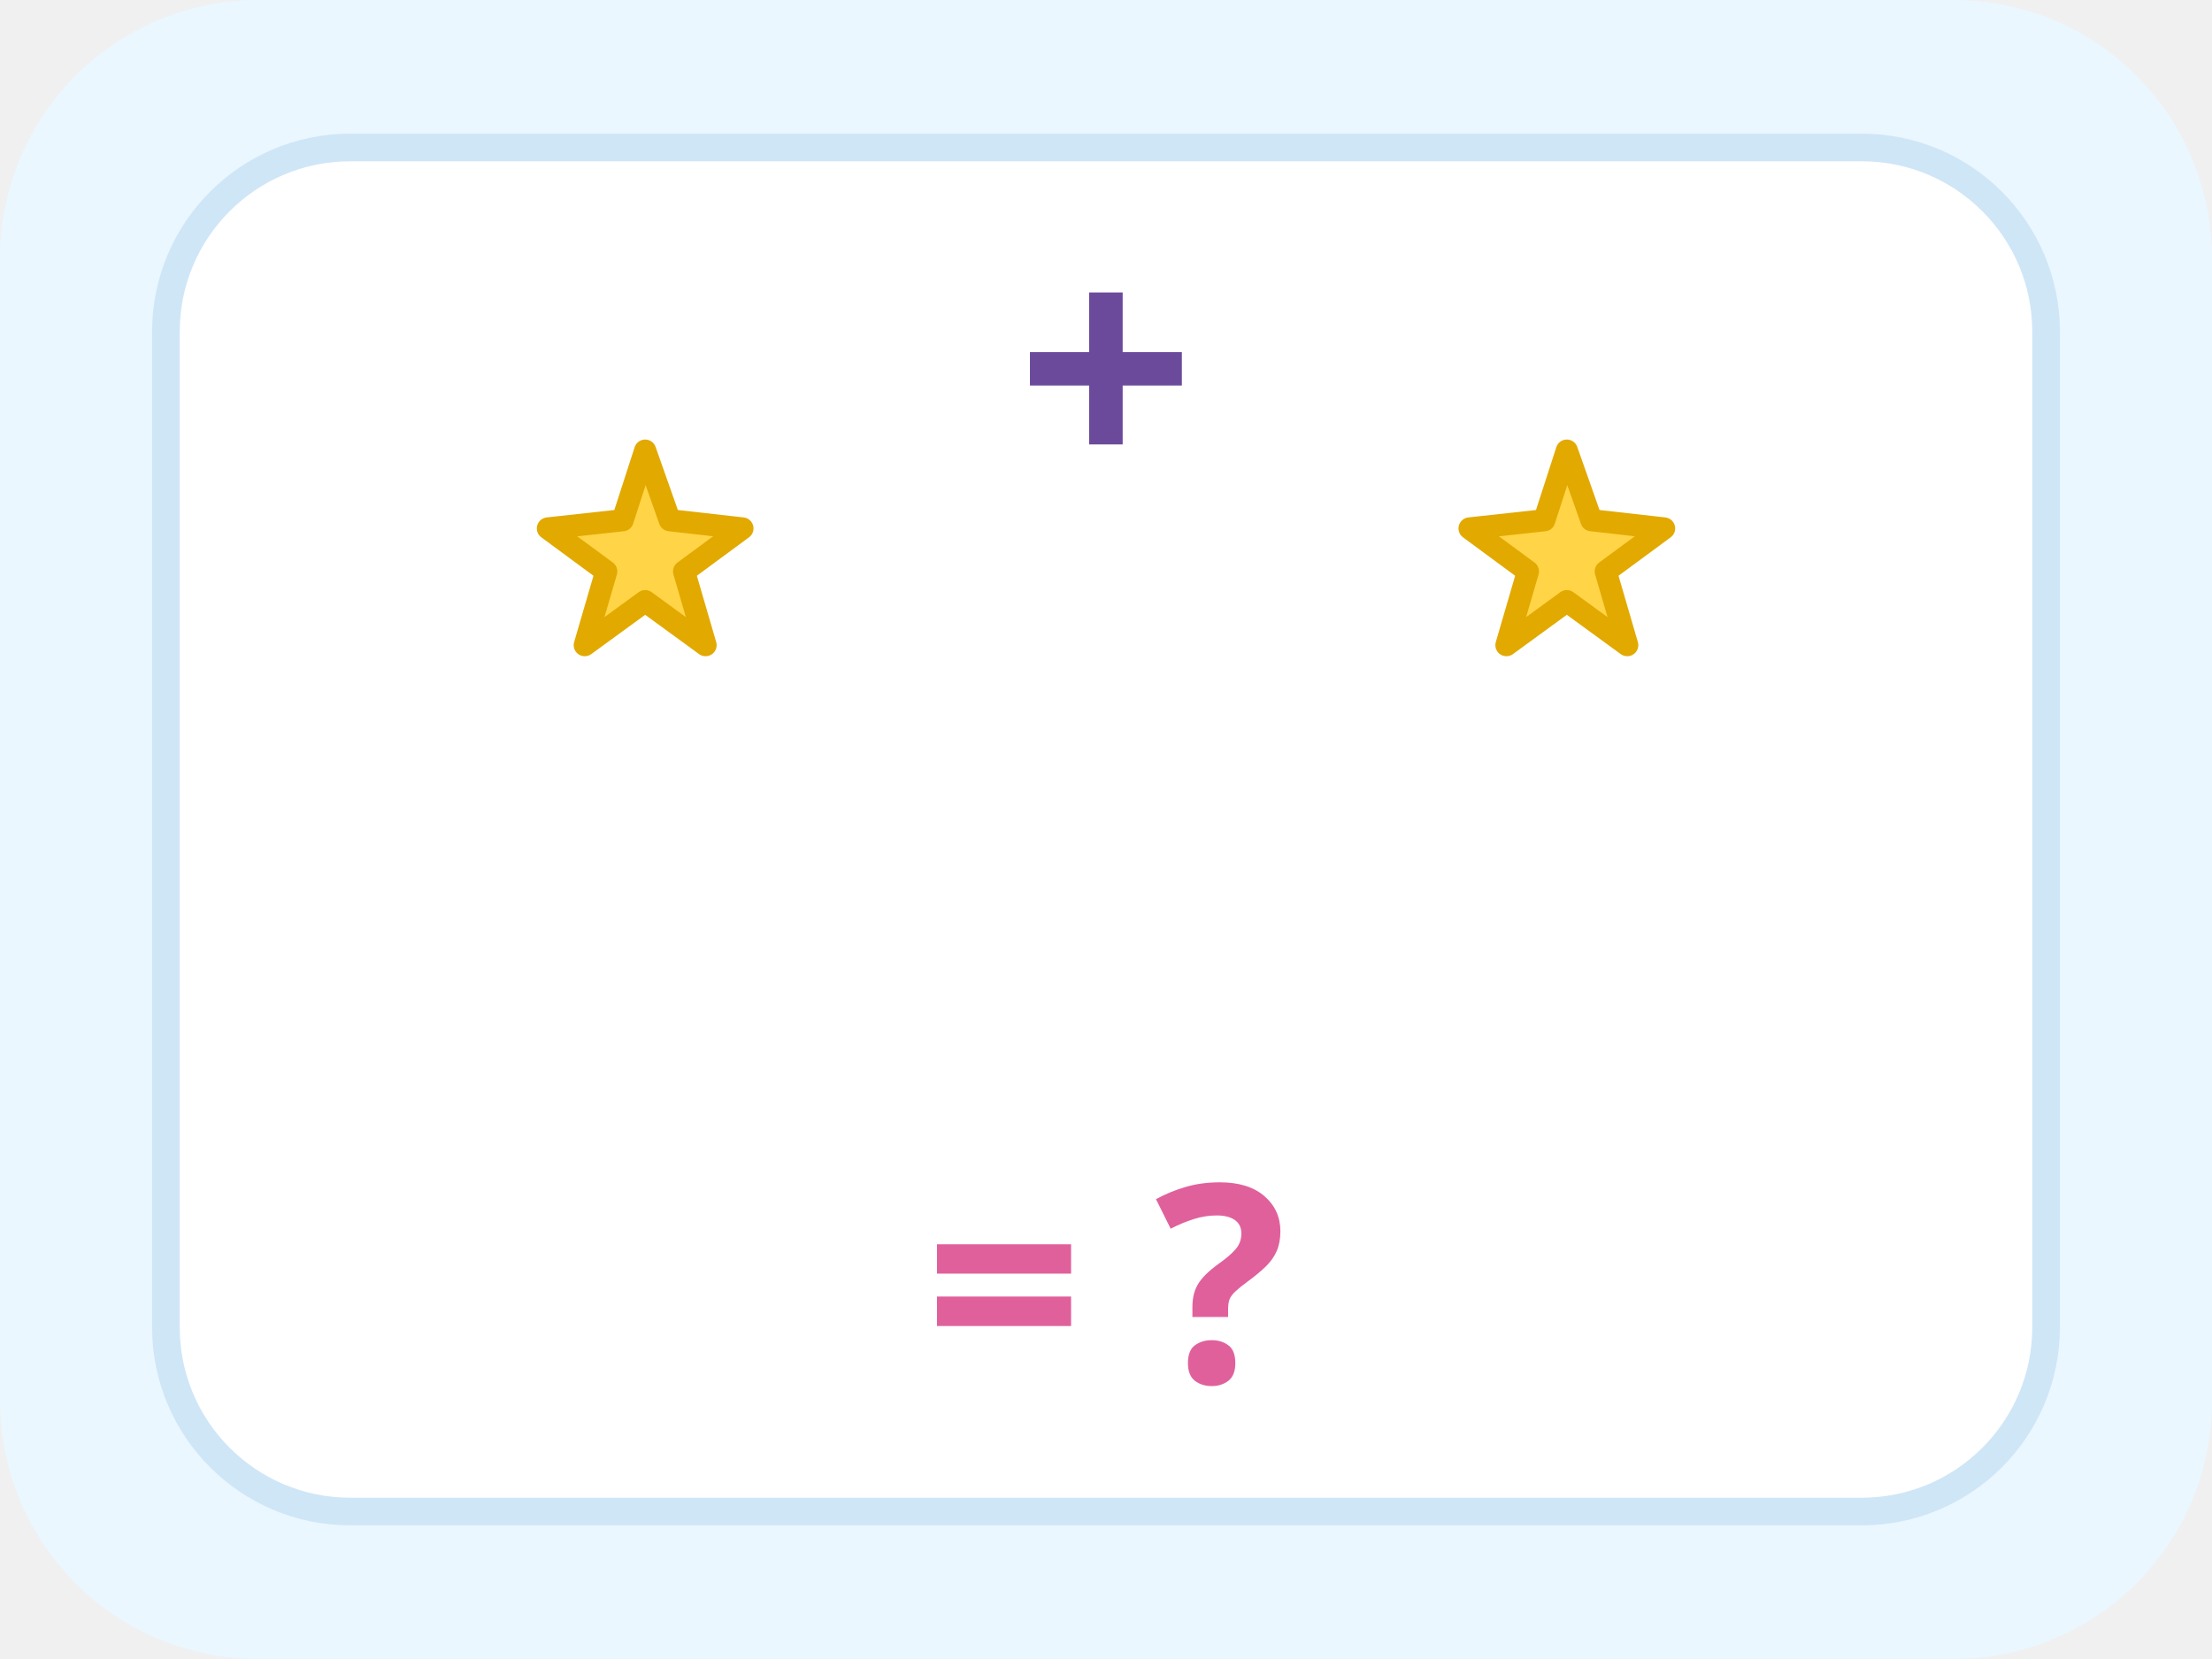
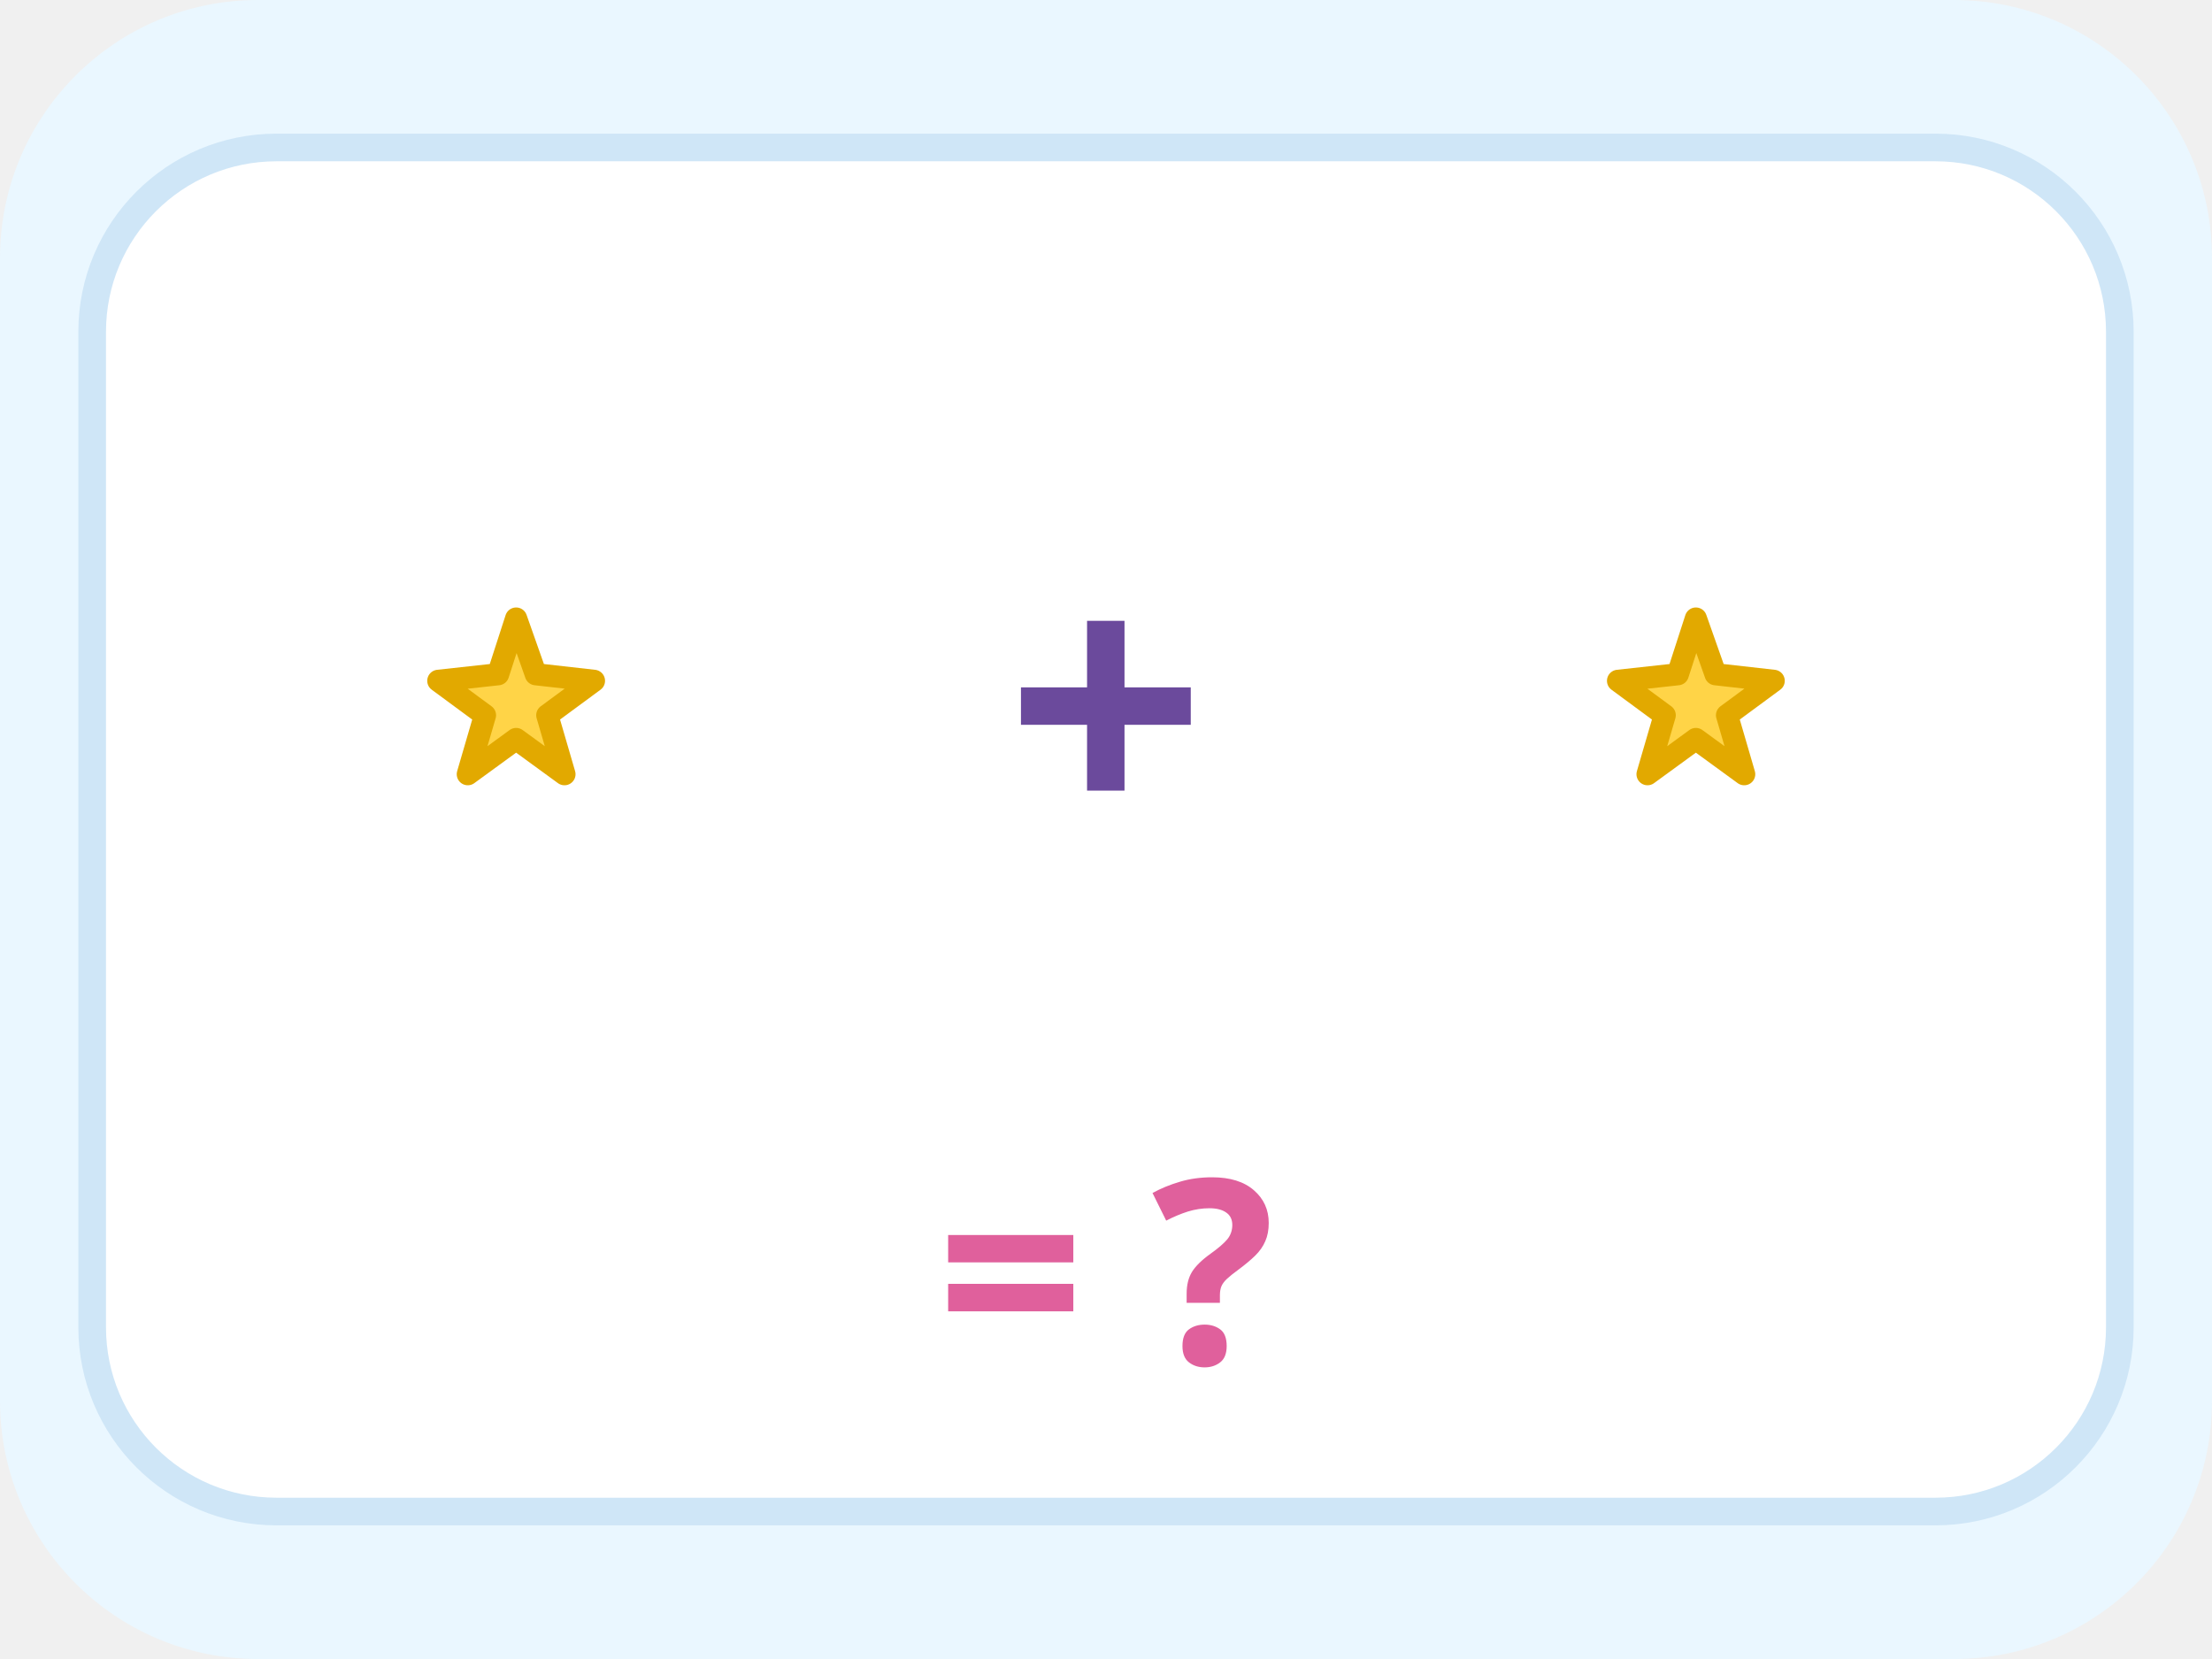
<svg xmlns="http://www.w3.org/2000/svg" viewBox="0 0 240 180" role="img" aria-label="1 + 1 等于几">
  <rect width="240" height="180" rx="28" fill="#eaf7ff" />
-   <rect x="18" y="16" width="204" height="148" rx="20" fill="#fff" stroke="#cfe6f7" stroke-width="3" />
-   <path d="M0 -1 L0.24 -0.32 L0.95 -0.24 L0.38 0.18 L0.59 0.9 L0 0.47 L-0.59 0.9 L-0.38 0.18 L-0.95 -0.24 L-0.22 -0.32 Z" transform="translate(70.0 60.0) scale(11.11)" fill="#ffd447" stroke="#e2a900" stroke-width="0.216" stroke-linejoin="round" />
-   <path d="M0 -1 L0.24 -0.32 L0.95 -0.24 L0.38 0.18 L0.59 0.9 L0 0.47 L-0.59 0.9 L-0.38 0.18 L-0.95 -0.24 L-0.22 -0.32 Z" transform="translate(170.0 60.0) scale(11.11)" fill="#ffd447" stroke="#e2a900" stroke-width="0.216" stroke-linejoin="round" />
-   <text x="120" y="52" text-anchor="middle" font-family="Nunito, sans-serif" font-size="34" font-weight="900" fill="#6b4a9c">+</text>
-   <text x="120" y="150" text-anchor="middle" font-family="Nunito, sans-serif" font-size="30" font-weight="900" fill="#e0609c">= ?</text>
+   <rect x="10" y="16" width="220" height="148" rx="20" fill="#fff" stroke="#cfe6f7" stroke-width="3" />
+   <path d="M0 -1 L0.24 -0.32 L0.95 -0.24 L0.38 0.18 L0.59 0.9 L0 0.47 L-0.59 0.9 L-0.38 0.18 L-0.95 -0.24 L-0.22 -0.32 Z" transform="translate(56.0 76.0) scale(8.89)" fill="#ffd447" stroke="#e2a900" stroke-width="0.270" stroke-linejoin="round" />
+   <path d="M0 -1 L0.24 -0.32 L0.95 -0.24 L0.38 0.18 L0.59 0.9 L0 0.47 L-0.59 0.9 L-0.38 0.18 L-0.95 -0.24 L-0.22 -0.32 Z" transform="translate(184.0 76.0) scale(8.89)" fill="#ffd447" stroke="#e2a900" stroke-width="0.270" stroke-linejoin="round" />
+   <text x="120" y="90" text-anchor="middle" font-family="Nunito, sans-serif" font-size="38" font-weight="900" fill="#6b4a9c">+</text>
+   <text x="120" y="148" text-anchor="middle" font-family="Nunito, sans-serif" font-size="28" font-weight="900" fill="#e0609c">= ?</text>
</svg>
